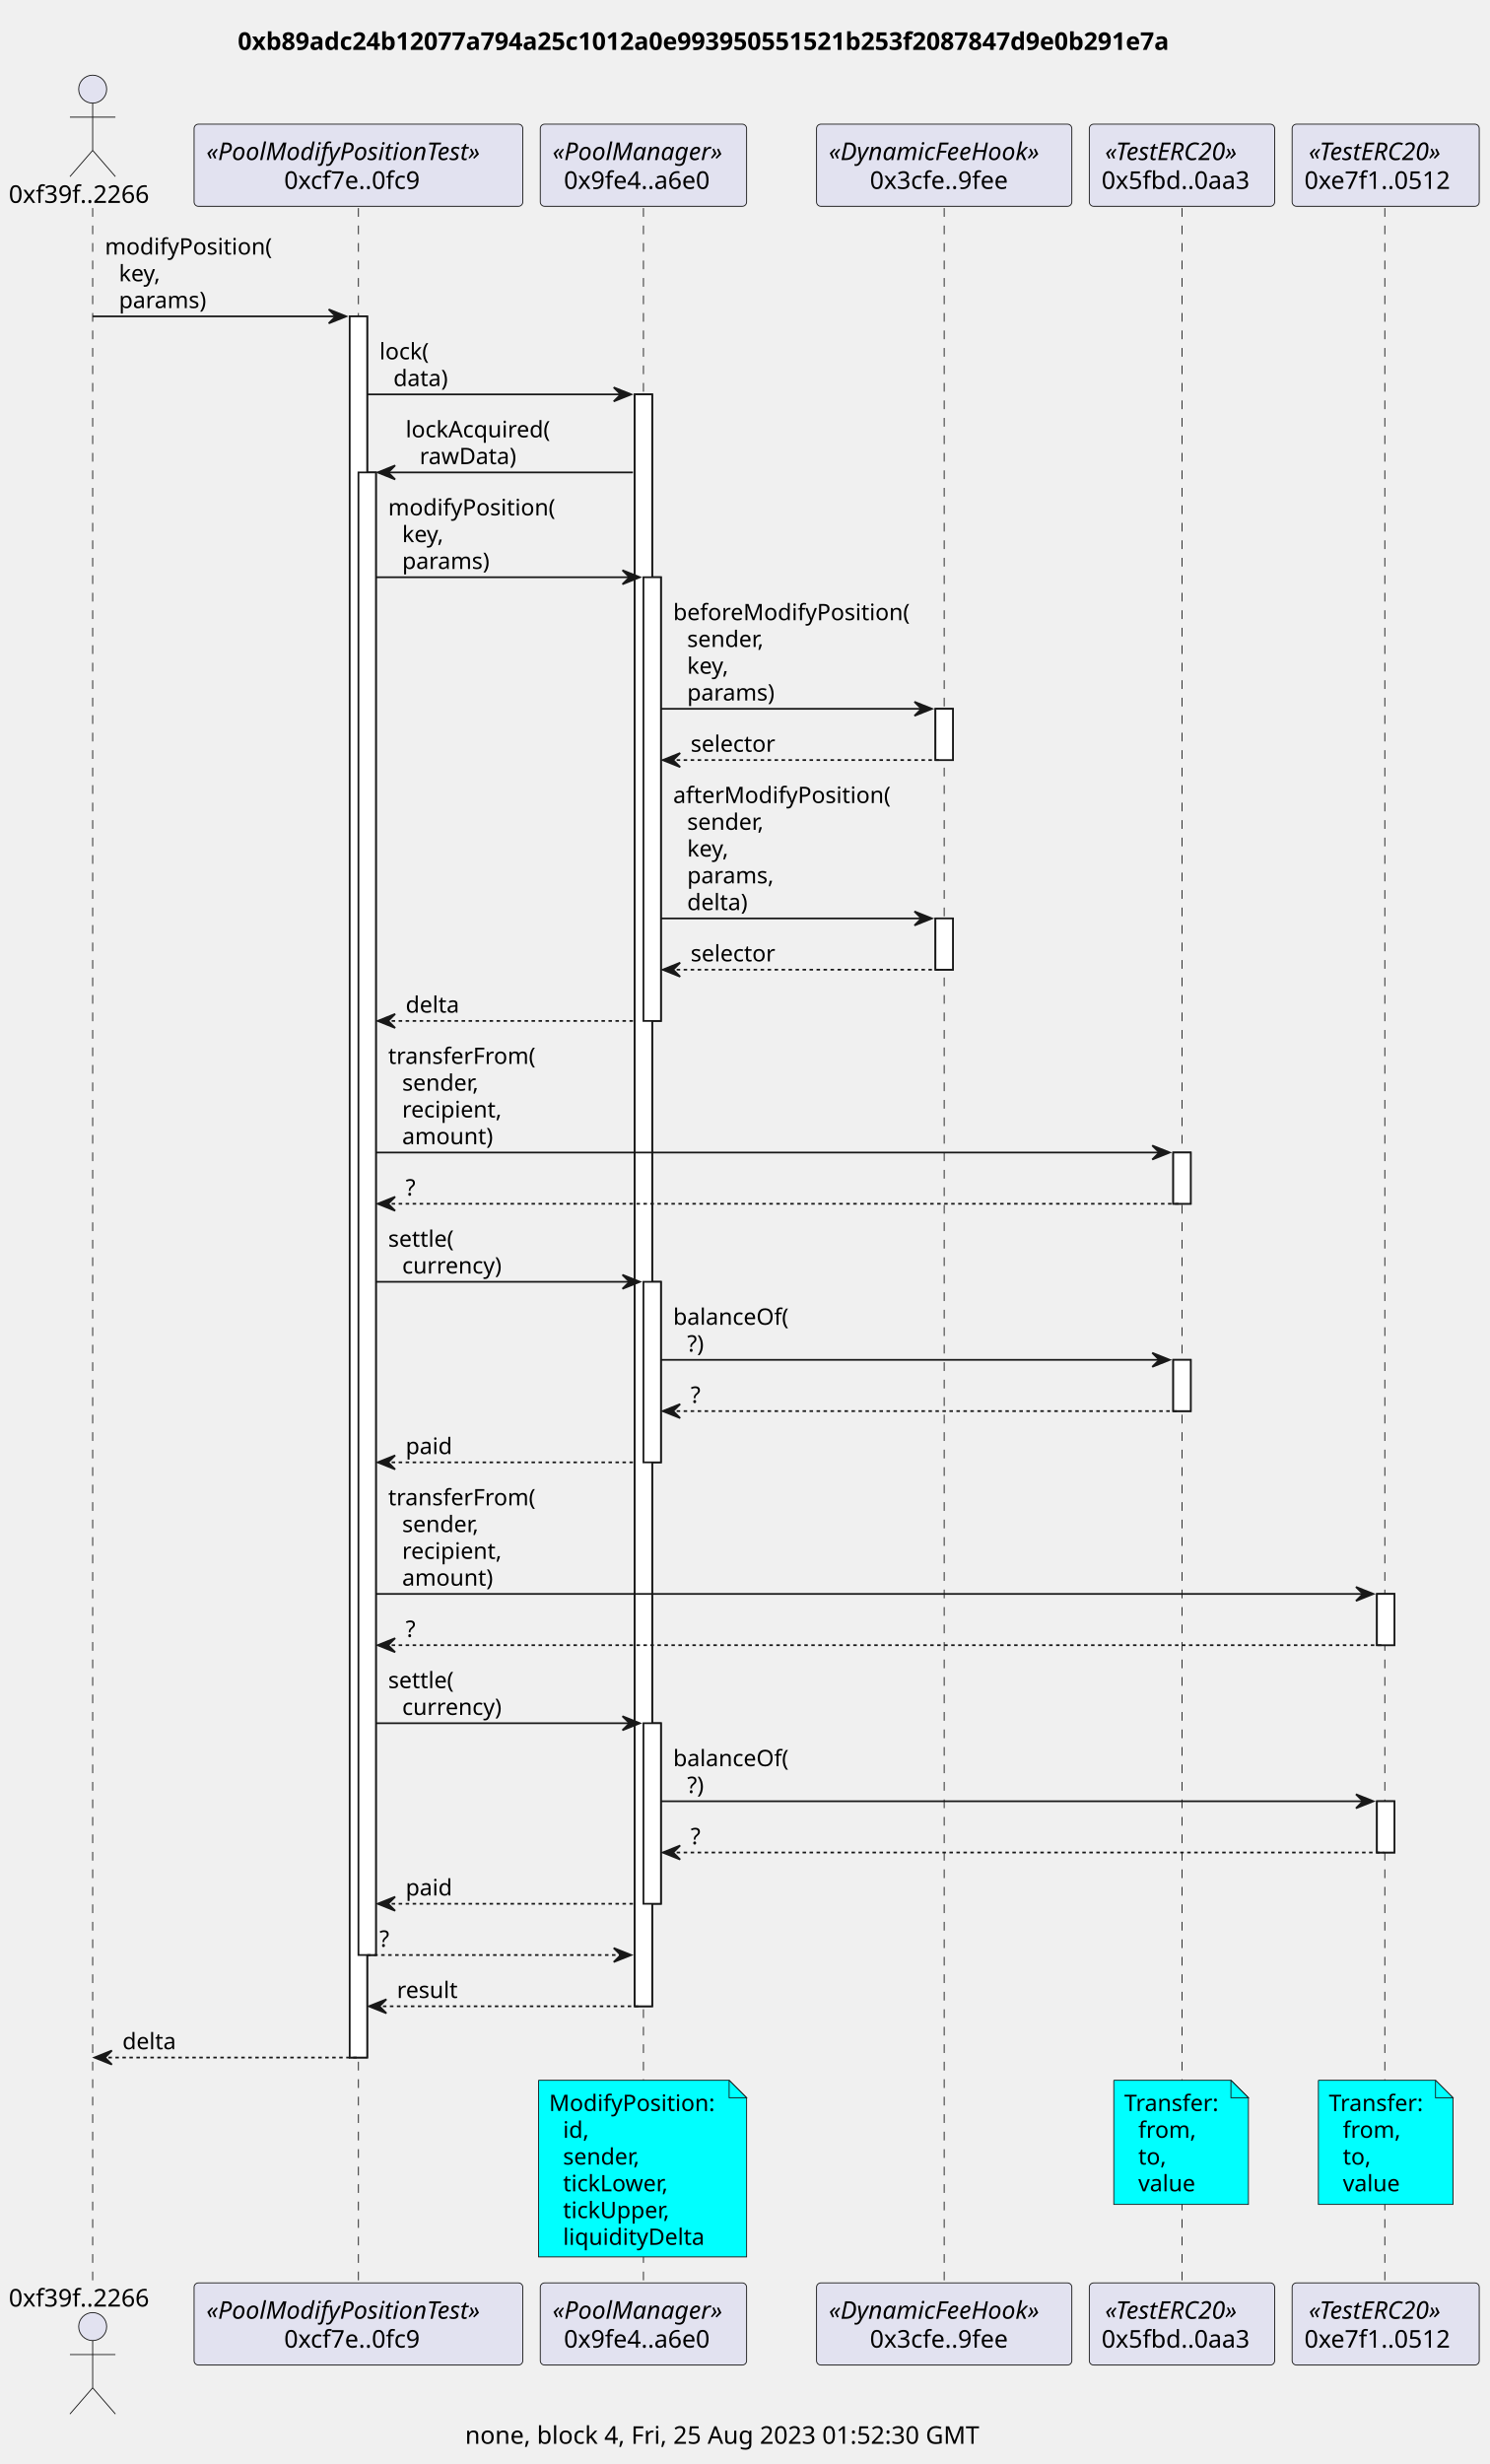
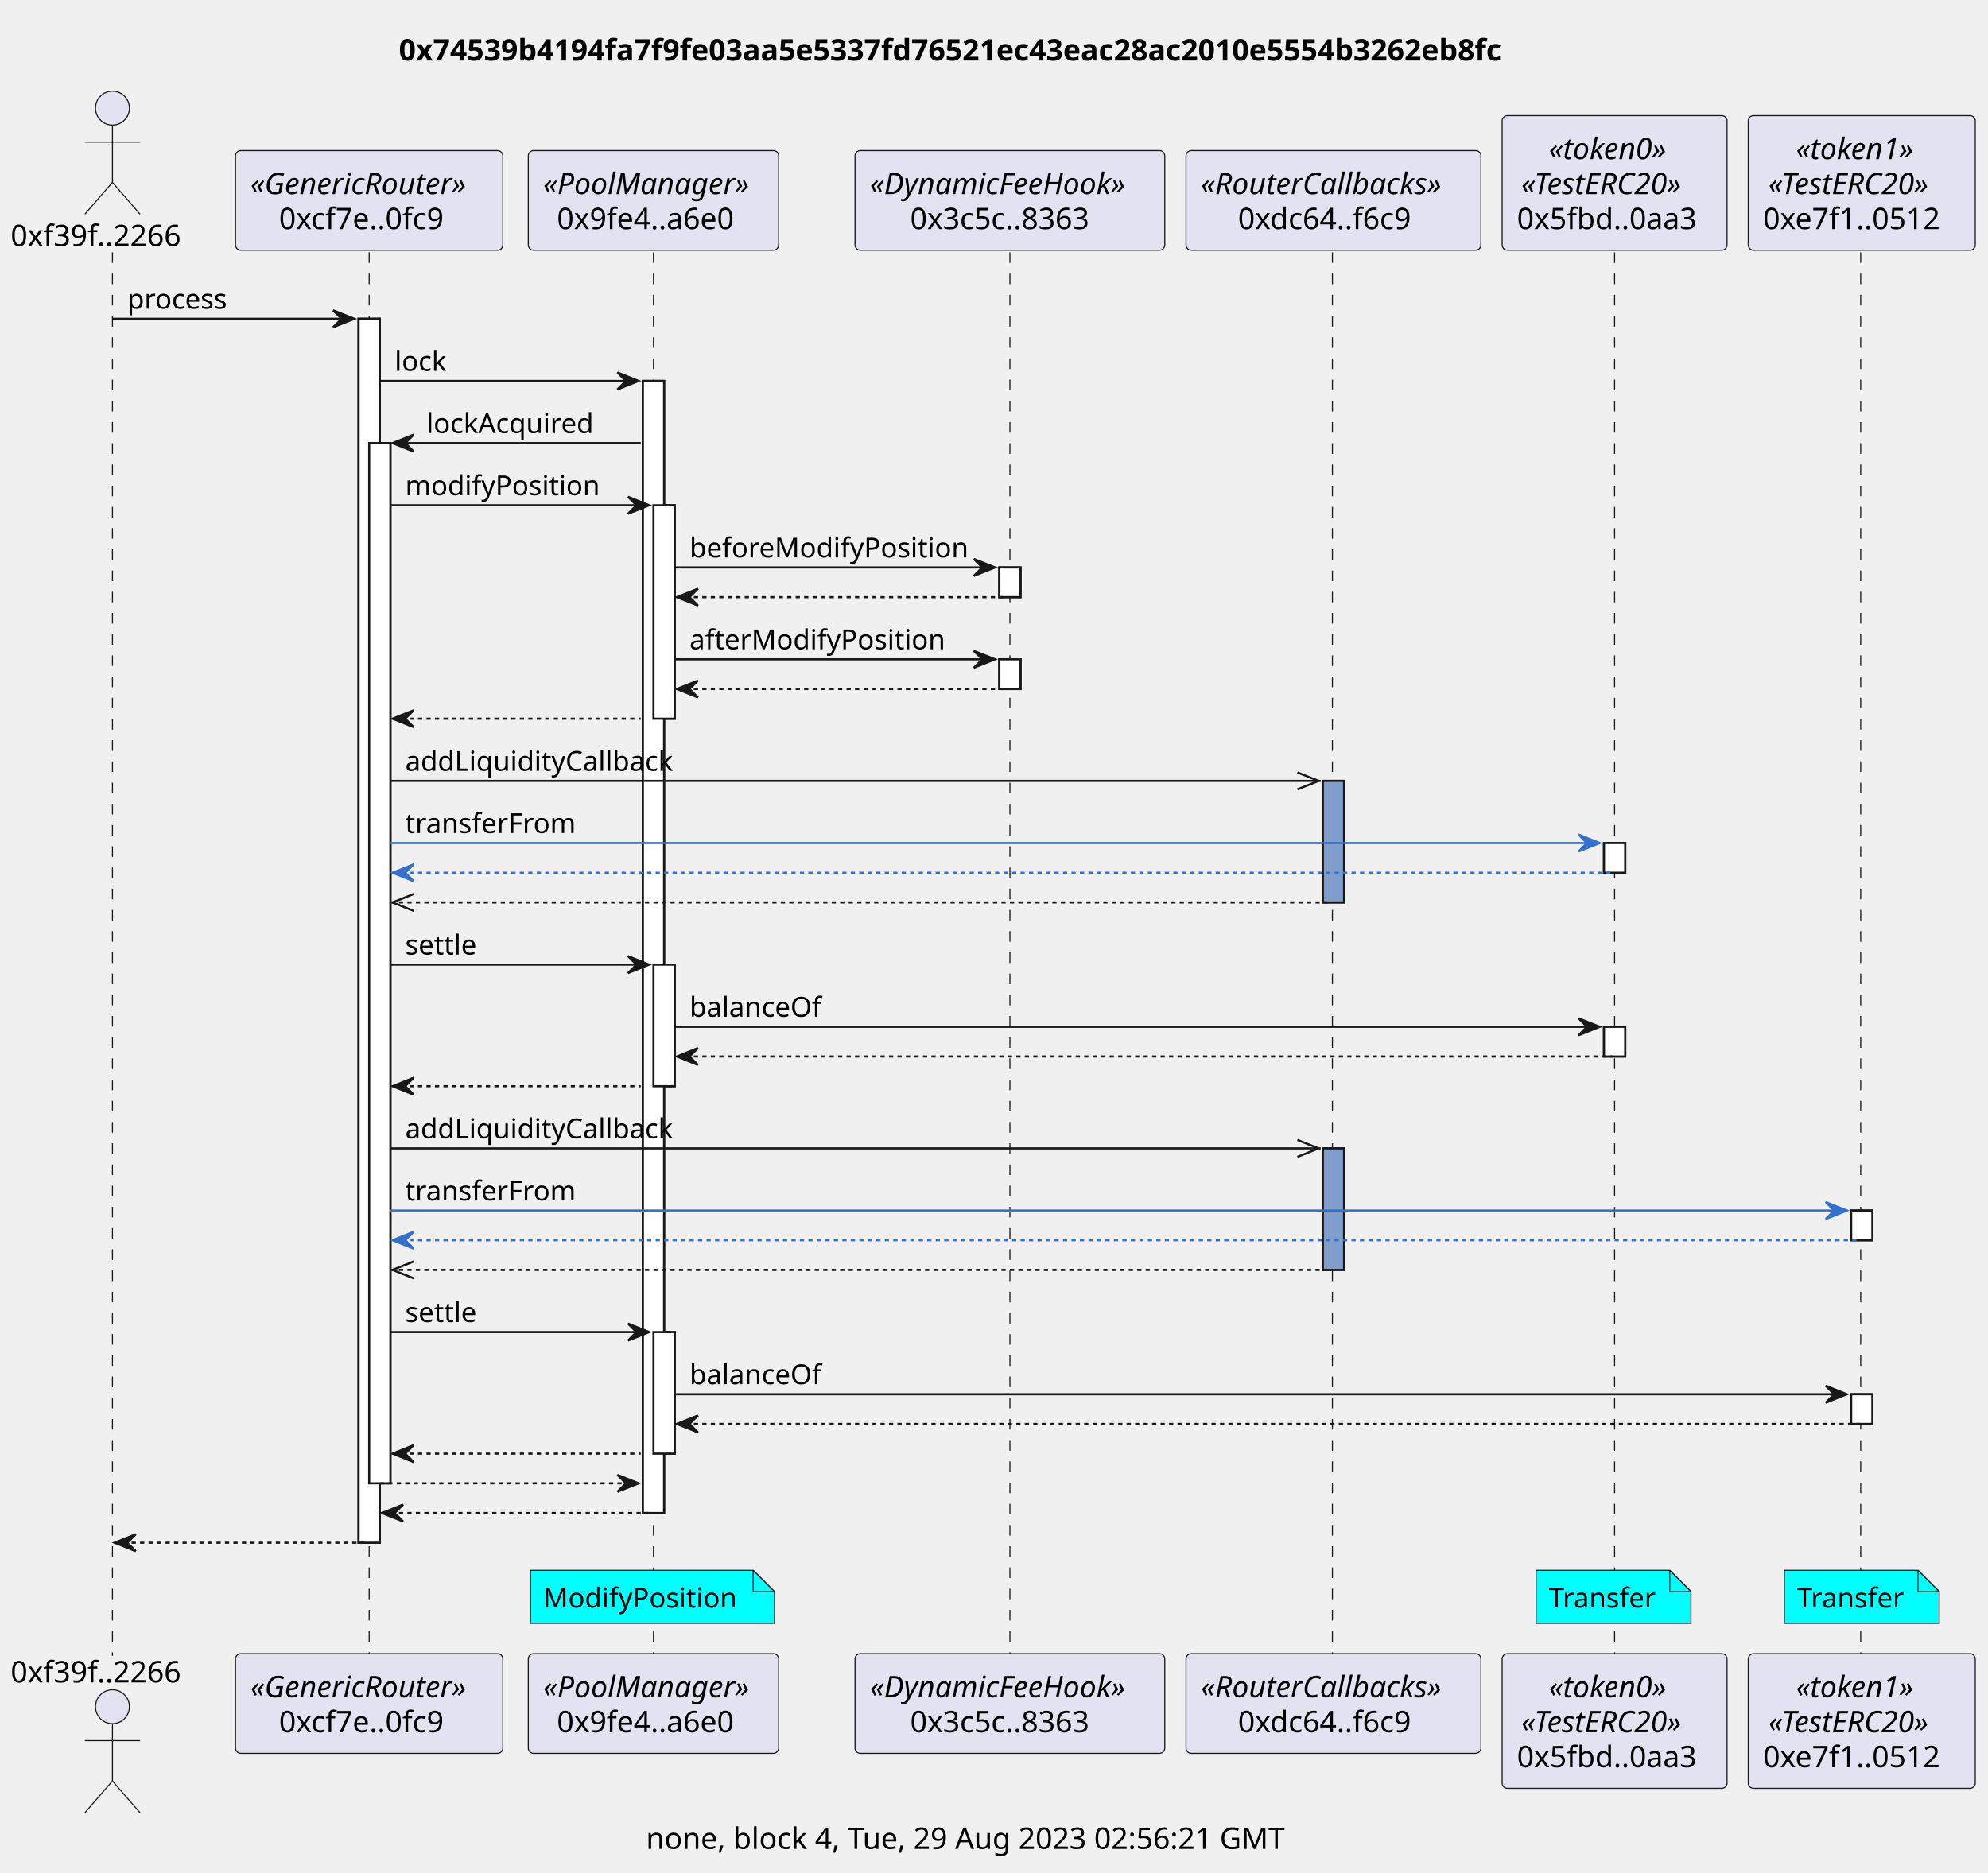
- <svg xmlns="http://www.w3.org/2000/svg" contentStyleType="text/css" height="1409px" preserveAspectRatio="none" style="width:852px;height:1409px;background:#FFFFFF;" version="1.1" viewBox="0 0 852 1409" width="852px" zoomAndPan="magnify">
+ <svg xmlns="http://www.w3.org/2000/svg" contentStyleType="text/css" height="883px" preserveAspectRatio="none" style="width:937px;height:883px;background:#FFFFFF;" version="1.1" viewBox="0 0 937 883" width="937px" zoomAndPan="magnify">
  <defs />
  <g>
-     <text fill="#000000" font-family="sans-serif" font-size="14" font-weight="bold" lengthAdjust="spacing" textLength="578" x="136" y="28.535">0xb89adc24b12077a794a25c1012a0e993950551521b253f2087847d9e0b291e7a</text>
-     <text fill="#000000" font-family="sans-serif" font-size="14" lengthAdjust="spacing" textLength="318" x="266" y="1397.459">none, block 4, Fri, 25 Aug 2023 01:52:30 GMT</text>
-     <rect fill="#FFFFFF" height="995.664" style="stroke:#181818;stroke-width:1.0;" width="10" x="200" y="180.908" />
-     <rect fill="#FFFFFF" height="847.801" style="stroke:#181818;stroke-width:1.0;" width="10" x="205" y="270.15" />
-     <rect fill="#FFFFFF" height="921.732" style="stroke:#181818;stroke-width:1.0;" width="10" x="363" y="225.529" />
-     <rect fill="#FFFFFF" height="253.727" style="stroke:#181818;stroke-width:1.0;" width="10" x="368" y="330.082" />
-     <rect fill="#FFFFFF" height="103.242" style="stroke:#181818;stroke-width:1.0;" width="10" x="368" y="732.982" />
-     <rect fill="#FFFFFF" height="103.242" style="stroke:#181818;stroke-width:1.0;" width="10" x="368" y="985.398" />
-     <rect fill="#FFFFFF" height="29.311" style="stroke:#181818;stroke-width:1.0;" width="10" x="535" y="405.324" />
-     <rect fill="#FFFFFF" height="29.311" style="stroke:#181818;stroke-width:1.0;" width="10" x="535" y="525.188" />
-     <rect fill="#FFFFFF" height="29.311" style="stroke:#181818;stroke-width:1.0;" width="10" x="671" y="659.051" />
-     <rect fill="#FFFFFF" height="29.311" style="stroke:#181818;stroke-width:1.0;" width="10" x="671" y="777.604" />
-     <rect fill="#FFFFFF" height="29.311" style="stroke:#181818;stroke-width:1.0;" width="10" x="787.5" y="911.467" />
-     <rect fill="#FFFFFF" height="29.311" style="stroke:#181818;stroke-width:1.0;" width="10" x="787.5" y="1030.02" />
-     <line style="stroke:#181818;stroke-width:0.5;stroke-dasharray:5.0,5.0;" x1="53" x2="53" y1="118.977" y2="1306.436" />
-     <line style="stroke:#181818;stroke-width:0.5;stroke-dasharray:5.0,5.0;" x1="205" x2="205" y1="118.977" y2="1306.436" />
-     <line style="stroke:#181818;stroke-width:0.5;stroke-dasharray:5.0,5.0;" x1="368" x2="368" y1="118.977" y2="1306.436" />
-     <line style="stroke:#181818;stroke-width:0.5;stroke-dasharray:5.0,5.0;" x1="540" x2="540" y1="118.977" y2="1306.436" />
-     <line style="stroke:#181818;stroke-width:0.5;stroke-dasharray:5.0,5.0;" x1="676" x2="676" y1="118.977" y2="1306.436" />
-     <line style="stroke:#181818;stroke-width:0.5;stroke-dasharray:5.0,5.0;" x1="792" x2="792" y1="118.977" y2="1306.436" />
+     <text fill="#000000" font-family="sans-serif" font-size="14" font-weight="bold" lengthAdjust="spacing" textLength="559" x="188" y="28.535">0x74539b4194fa7f9fe03aa5e5337fd76521ec43eac28ac2010e5554b3262eb8fc</text>
+     <text fill="#000000" font-family="sans-serif" font-size="14" lengthAdjust="spacing" textLength="326" x="304.5" y="871.658">none, block 4, Tue, 29 Aug 2023 02:56:21 GMT</text>
+     <rect fill="#FFFFFF" height="577.037" style="stroke:#181818;stroke-width:1.0;" width="10" x="169" y="150.287" />
+     <rect fill="#FFFFFF" height="490.416" style="stroke:#181818;stroke-width:1.0;" width="10" x="174" y="208.908" />
+     <rect fill="#FFFFFF" height="533.727" style="stroke:#181818;stroke-width:1.0;" width="10" x="303" y="179.598" />
+     <rect fill="#FFFFFF" height="100.621" style="stroke:#181818;stroke-width:1.0;" width="10" x="308" y="238.219" />
+     <rect fill="#FFFFFF" height="57.31" style="stroke:#181818;stroke-width:1.0;" width="10" x="308" y="454.772" />
+     <rect fill="#FFFFFF" height="57.31" style="stroke:#181818;stroke-width:1.0;" width="10" x="308" y="628.014" />
+     <rect fill="#FFFFFF" height="14" style="stroke:#181818;stroke-width:1.0;" width="10" x="471" y="267.529" />
+     <rect fill="#FFFFFF" height="14" style="stroke:#181818;stroke-width:1.0;" width="10" x="471" y="310.84" />
+     <rect fill="#809ECB" height="57.31" style="stroke:#181818;stroke-width:1.0;" width="10" x="623.5" y="368.15" />
+     <rect fill="#809ECB" height="57.31" style="stroke:#181818;stroke-width:1.0;" width="10" x="623.5" y="541.393" />
+     <rect fill="#FFFFFF" height="14" style="stroke:#181818;stroke-width:1.0;" width="10" x="756" y="397.461" />
+     <rect fill="#FFFFFF" height="14" style="stroke:#181818;stroke-width:1.0;" width="10" x="756" y="484.082" />
+     <rect fill="#FFFFFF" height="14" style="stroke:#181818;stroke-width:1.0;" width="10" x="872.5" y="570.703" />
+     <rect fill="#FFFFFF" height="14" style="stroke:#181818;stroke-width:1.0;" width="10" x="872.5" y="657.324" />
+     <line style="stroke:#181818;stroke-width:0.5;stroke-dasharray:5.0,5.0;" x1="53" x2="53" y1="118.977" y2="780.635" />
+     <line style="stroke:#181818;stroke-width:0.5;stroke-dasharray:5.0,5.0;" x1="174" x2="174" y1="118.977" y2="780.635" />
+     <line style="stroke:#181818;stroke-width:0.5;stroke-dasharray:5.0,5.0;" x1="308" x2="308" y1="118.977" y2="780.635" />
+     <line style="stroke:#181818;stroke-width:0.5;stroke-dasharray:5.0,5.0;" x1="476" x2="476" y1="118.977" y2="780.635" />
+     <line style="stroke:#181818;stroke-width:0.5;stroke-dasharray:5.0,5.0;" x1="628" x2="628" y1="118.977" y2="780.635" />
+     <line style="stroke:#181818;stroke-width:0.5;stroke-dasharray:5.0,5.0;" x1="761" x2="761" y1="118.977" y2="780.635" />
+     <line style="stroke:#181818;stroke-width:0.5;stroke-dasharray:5.0,5.0;" x1="877" x2="877" y1="118.977" y2="780.635" />
    <text fill="#000000" font-family="sans-serif" font-size="14" lengthAdjust="spacing" textLength="90" x="5" y="116.023">0xf39f..2266</text>
    <ellipse cx="53" cy="50.988" fill="#E2E2F0" rx="8" ry="8" style="stroke:#181818;stroke-width:0.5;" />
    <path d="M53,58.988 L53,85.988 M40,66.988 L66,66.988 M53,85.988 L40,100.988 M53,85.988 L66,100.988 " fill="none" style="stroke:#181818;stroke-width:0.5;" />
-     <text fill="#000000" font-family="sans-serif" font-size="14" lengthAdjust="spacing" textLength="90" x="5" y="1318.971">0xf39f..2266</text>
-     <ellipse cx="53" cy="1330.424" fill="#E2E2F0" rx="8" ry="8" style="stroke:#181818;stroke-width:0.5;" />
-     <path d="M53,1338.424 L53,1365.424 M40,1346.424 L66,1346.424 M53,1365.424 L40,1380.424 M53,1365.424 L66,1380.424 " fill="none" style="stroke:#181818;stroke-width:0.5;" />
-     <rect fill="#E2E2F0" height="46.977" rx="2.5" ry="2.5" style="stroke:#181818;stroke-width:0.5;" width="188" x="111" y="71" />
-     <text fill="#000000" font-family="sans-serif" font-size="14" font-style="italic" lengthAdjust="spacing" textLength="174" x="118" y="91.535">«PoolModifyPositionTest»</text>
-     <text fill="#000000" font-family="sans-serif" font-size="14" lengthAdjust="spacing" textLength="85" x="162.5" y="108.023">0xcf7e..0fc9</text>
-     <rect fill="#E2E2F0" height="46.977" rx="2.5" ry="2.5" style="stroke:#181818;stroke-width:0.5;" width="188" x="111" y="1305.436" />
-     <text fill="#000000" font-family="sans-serif" font-size="14" font-style="italic" lengthAdjust="spacing" textLength="174" x="118" y="1325.971">«PoolModifyPositionTest»</text>
-     <text fill="#000000" font-family="sans-serif" font-size="14" lengthAdjust="spacing" textLength="85" x="162.5" y="1342.459">0xcf7e..0fc9</text>
-     <rect fill="#E2E2F0" height="46.977" rx="2.5" ry="2.5" style="stroke:#181818;stroke-width:0.5;" width="118" x="309" y="71" />
-     <text fill="#000000" font-family="sans-serif" font-size="14" font-style="italic" lengthAdjust="spacing" textLength="104" x="316" y="91.535">«PoolManager»</text>
-     <text fill="#000000" font-family="sans-serif" font-size="14" lengthAdjust="spacing" textLength="91" x="322.5" y="108.023">0x9fe4..a6e0</text>
-     <rect fill="#E2E2F0" height="46.977" rx="2.5" ry="2.5" style="stroke:#181818;stroke-width:0.5;" width="118" x="309" y="1305.436" />
-     <text fill="#000000" font-family="sans-serif" font-size="14" font-style="italic" lengthAdjust="spacing" textLength="104" x="316" y="1325.971">«PoolManager»</text>
-     <text fill="#000000" font-family="sans-serif" font-size="14" lengthAdjust="spacing" textLength="91" x="322.5" y="1342.459">0x9fe4..a6e0</text>
-     <rect fill="#E2E2F0" height="46.977" rx="2.5" ry="2.5" style="stroke:#181818;stroke-width:0.5;" width="146" x="467" y="71" />
-     <text fill="#000000" font-family="sans-serif" font-size="14" font-style="italic" lengthAdjust="spacing" textLength="132" x="474" y="91.535">«DynamicFeeHook»</text>
-     <text fill="#000000" font-family="sans-serif" font-size="14" lengthAdjust="spacing" textLength="85" x="497.5" y="108.023">0x3cfe..9fee</text>
-     <rect fill="#E2E2F0" height="46.977" rx="2.5" ry="2.5" style="stroke:#181818;stroke-width:0.5;" width="146" x="467" y="1305.436" />
-     <text fill="#000000" font-family="sans-serif" font-size="14" font-style="italic" lengthAdjust="spacing" textLength="132" x="474" y="1325.971">«DynamicFeeHook»</text>
-     <text fill="#000000" font-family="sans-serif" font-size="14" lengthAdjust="spacing" textLength="85" x="497.5" y="1342.459">0x3cfe..9fee</text>
-     <rect fill="#E2E2F0" height="46.977" rx="2.5" ry="2.5" style="stroke:#181818;stroke-width:0.5;" width="106" x="623" y="71" />
-     <text fill="#000000" font-family="sans-serif" font-size="14" font-style="italic" lengthAdjust="spacing" textLength="88" x="632" y="91.535">«TestERC20»</text>
-     <text fill="#000000" font-family="sans-serif" font-size="14" lengthAdjust="spacing" textLength="92" x="630" y="108.023">0x5fbd..0aa3</text>
-     <rect fill="#E2E2F0" height="46.977" rx="2.5" ry="2.5" style="stroke:#181818;stroke-width:0.5;" width="106" x="623" y="1305.436" />
-     <text fill="#000000" font-family="sans-serif" font-size="14" font-style="italic" lengthAdjust="spacing" textLength="88" x="632" y="1325.971">«TestERC20»</text>
-     <text fill="#000000" font-family="sans-serif" font-size="14" lengthAdjust="spacing" textLength="92" x="630" y="1342.459">0x5fbd..0aa3</text>
-     <rect fill="#E2E2F0" height="46.977" rx="2.5" ry="2.5" style="stroke:#181818;stroke-width:0.5;" width="107" x="739" y="71" />
-     <text fill="#000000" font-family="sans-serif" font-size="14" font-style="italic" lengthAdjust="spacing" textLength="88" x="748.5" y="91.535">«TestERC20»</text>
-     <text fill="#000000" font-family="sans-serif" font-size="14" lengthAdjust="spacing" textLength="93" x="746" y="108.023">0xe7f1..0512</text>
-     <rect fill="#E2E2F0" height="46.977" rx="2.5" ry="2.5" style="stroke:#181818;stroke-width:0.5;" width="107" x="739" y="1305.436" />
-     <text fill="#000000" font-family="sans-serif" font-size="14" font-style="italic" lengthAdjust="spacing" textLength="88" x="748.5" y="1325.971">«TestERC20»</text>
-     <text fill="#000000" font-family="sans-serif" font-size="14" lengthAdjust="spacing" textLength="93" x="746" y="1342.459">0xe7f1..0512</text>
-     <rect fill="#FFFFFF" height="995.664" style="stroke:#181818;stroke-width:1.0;" width="10" x="200" y="180.908" />
-     <rect fill="#FFFFFF" height="847.801" style="stroke:#181818;stroke-width:1.0;" width="10" x="205" y="270.15" />
-     <rect fill="#FFFFFF" height="921.732" style="stroke:#181818;stroke-width:1.0;" width="10" x="363" y="225.529" />
-     <rect fill="#FFFFFF" height="253.727" style="stroke:#181818;stroke-width:1.0;" width="10" x="368" y="330.082" />
-     <rect fill="#FFFFFF" height="103.242" style="stroke:#181818;stroke-width:1.0;" width="10" x="368" y="732.982" />
-     <rect fill="#FFFFFF" height="103.242" style="stroke:#181818;stroke-width:1.0;" width="10" x="368" y="985.398" />
-     <rect fill="#FFFFFF" height="29.311" style="stroke:#181818;stroke-width:1.0;" width="10" x="535" y="405.324" />
-     <rect fill="#FFFFFF" height="29.311" style="stroke:#181818;stroke-width:1.0;" width="10" x="535" y="525.188" />
-     <rect fill="#FFFFFF" height="29.311" style="stroke:#181818;stroke-width:1.0;" width="10" x="671" y="659.051" />
-     <rect fill="#FFFFFF" height="29.311" style="stroke:#181818;stroke-width:1.0;" width="10" x="671" y="777.604" />
-     <rect fill="#FFFFFF" height="29.311" style="stroke:#181818;stroke-width:1.0;" width="10" x="787.5" y="911.467" />
-     <rect fill="#FFFFFF" height="29.311" style="stroke:#181818;stroke-width:1.0;" width="10" x="787.5" y="1030.02" />
-     <polygon fill="#181818" points="188,176.908,198,180.908,188,184.908,192,180.908" style="stroke:#181818;stroke-width:1.0;" />
-     <line style="stroke:#181818;stroke-width:1.0;" x1="53" x2="194" y1="180.908" y2="180.908" />
-     <text fill="#000000" font-family="sans-serif" font-size="13" lengthAdjust="spacing" textLength="99" x="60" y="145.545">modifyPosition(</text>
-     <text fill="#000000" font-family="sans-serif" font-size="13" lengthAdjust="spacing" textLength="26" x="68" y="160.856">key,</text>
-     <text fill="#000000" font-family="sans-serif" font-size="13" lengthAdjust="spacing" textLength="50" x="68" y="176.166">params)</text>
-     <polygon fill="#181818" points="351,221.529,361,225.529,351,229.529,355,225.529" style="stroke:#181818;stroke-width:1.0;" />
-     <line style="stroke:#181818;stroke-width:1.0;" x1="210" x2="357" y1="225.529" y2="225.529" />
-     <text fill="#000000" font-family="sans-serif" font-size="13" lengthAdjust="spacing" textLength="31" x="217" y="205.477">lock(</text>
-     <text fill="#000000" font-family="sans-serif" font-size="13" lengthAdjust="spacing" textLength="31" x="225" y="220.787">data)</text>
-     <polygon fill="#181818" points="226,266.15,216,270.15,226,274.15,222,270.15" style="stroke:#181818;stroke-width:1.0;" />
-     <line style="stroke:#181818;stroke-width:1.0;" x1="220" x2="362" y1="270.15" y2="270.15" />
-     <text fill="#000000" font-family="sans-serif" font-size="13" lengthAdjust="spacing" textLength="87" x="232" y="250.098">lockAcquired(</text>
-     <text fill="#000000" font-family="sans-serif" font-size="13" lengthAdjust="spacing" textLength="55" x="240" y="265.408">rawData)</text>
-     <polygon fill="#181818" points="356,326.082,366,330.082,356,334.082,360,330.082" style="stroke:#181818;stroke-width:1.0;" />
-     <line style="stroke:#181818;stroke-width:1.0;" x1="215" x2="362" y1="330.082" y2="330.082" />
-     <text fill="#000000" font-family="sans-serif" font-size="13" lengthAdjust="spacing" textLength="99" x="222" y="294.719">modifyPosition(</text>
-     <text fill="#000000" font-family="sans-serif" font-size="13" lengthAdjust="spacing" textLength="26" x="230" y="310.029">key,</text>
-     <text fill="#000000" font-family="sans-serif" font-size="13" lengthAdjust="spacing" textLength="50" x="230" y="325.34">params)</text>
-     <polygon fill="#181818" points="523,401.324,533,405.324,523,409.324,527,405.324" style="stroke:#181818;stroke-width:1.0;" />
-     <line style="stroke:#181818;stroke-width:1.0;" x1="378" x2="529" y1="405.324" y2="405.324" />
-     <text fill="#000000" font-family="sans-serif" font-size="13" lengthAdjust="spacing" textLength="138" x="385" y="354.65">beforeModifyPosition(</text>
-     <text fill="#000000" font-family="sans-serif" font-size="13" lengthAdjust="spacing" textLength="46" x="393" y="369.961">sender,</text>
-     <text fill="#000000" font-family="sans-serif" font-size="13" lengthAdjust="spacing" textLength="26" x="393" y="385.272">key,</text>
-     <text fill="#000000" font-family="sans-serif" font-size="13" lengthAdjust="spacing" textLength="50" x="393" y="400.582">params)</text>
-     <polygon fill="#181818" points="389,430.635,379,434.635,389,438.635,385,434.635" style="stroke:#181818;stroke-width:1.0;" />
-     <line style="stroke:#181818;stroke-width:1.0;stroke-dasharray:2.0,2.0;" x1="383" x2="539" y1="434.635" y2="434.635" />
-     <text fill="#000000" font-family="sans-serif" font-size="13" lengthAdjust="spacing" textLength="50" x="395" y="429.893">selector</text>
-     <polygon fill="#181818" points="523,521.188,533,525.188,523,529.188,527,525.188" style="stroke:#181818;stroke-width:1.0;" />
-     <line style="stroke:#181818;stroke-width:1.0;" x1="378" x2="529" y1="525.188" y2="525.188" />
-     <text fill="#000000" font-family="sans-serif" font-size="13" lengthAdjust="spacing" textLength="127" x="385" y="459.203">afterModifyPosition(</text>
-     <text fill="#000000" font-family="sans-serif" font-size="13" lengthAdjust="spacing" textLength="46" x="393" y="474.514">sender,</text>
-     <text fill="#000000" font-family="sans-serif" font-size="13" lengthAdjust="spacing" textLength="26" x="393" y="489.824">key,</text>
-     <text fill="#000000" font-family="sans-serif" font-size="13" lengthAdjust="spacing" textLength="50" x="393" y="505.135">params,</text>
-     <text fill="#000000" font-family="sans-serif" font-size="13" lengthAdjust="spacing" textLength="35" x="393" y="520.445">delta)</text>
-     <polygon fill="#181818" points="389,550.498,379,554.498,389,558.498,385,554.498" style="stroke:#181818;stroke-width:1.0;" />
-     <line style="stroke:#181818;stroke-width:1.0;stroke-dasharray:2.0,2.0;" x1="383" x2="539" y1="554.498" y2="554.498" />
-     <text fill="#000000" font-family="sans-serif" font-size="13" lengthAdjust="spacing" textLength="50" x="395" y="549.756">selector</text>
-     <polygon fill="#181818" points="226,579.809,216,583.809,226,587.809,222,583.809" style="stroke:#181818;stroke-width:1.0;" />
-     <line style="stroke:#181818;stroke-width:1.0;stroke-dasharray:2.0,2.0;" x1="220" x2="362" y1="583.809" y2="583.809" />
-     <text fill="#000000" font-family="sans-serif" font-size="13" lengthAdjust="spacing" textLength="31" x="232" y="579.066">delta</text>
-     <polygon fill="#181818" points="659,655.051,669,659.051,659,663.051,663,659.051" style="stroke:#181818;stroke-width:1.0;" />
-     <line style="stroke:#181818;stroke-width:1.0;" x1="215" x2="665" y1="659.051" y2="659.051" />
-     <text fill="#000000" font-family="sans-serif" font-size="13" lengthAdjust="spacing" textLength="85" x="222" y="608.377">transferFrom(</text>
-     <text fill="#000000" font-family="sans-serif" font-size="13" lengthAdjust="spacing" textLength="46" x="230" y="623.688">sender,</text>
-     <text fill="#000000" font-family="sans-serif" font-size="13" lengthAdjust="spacing" textLength="59" x="230" y="638.998">recipient,</text>
-     <text fill="#000000" font-family="sans-serif" font-size="13" lengthAdjust="spacing" textLength="52" x="230" y="654.309">amount)</text>
-     <polygon fill="#181818" points="226,684.361,216,688.361,226,692.361,222,688.361" style="stroke:#181818;stroke-width:1.0;" />
-     <line style="stroke:#181818;stroke-width:1.0;stroke-dasharray:2.0,2.0;" x1="220" x2="675" y1="688.361" y2="688.361" />
-     <text fill="#000000" font-family="sans-serif" font-size="13" lengthAdjust="spacing" textLength="5" x="232" y="683.619">?</text>
-     <polygon fill="#181818" points="356,728.982,366,732.982,356,736.982,360,732.982" style="stroke:#181818;stroke-width:1.0;" />
-     <line style="stroke:#181818;stroke-width:1.0;" x1="215" x2="362" y1="732.982" y2="732.982" />
-     <text fill="#000000" font-family="sans-serif" font-size="13" lengthAdjust="spacing" textLength="39" x="222" y="712.93">settle(</text>
-     <text fill="#000000" font-family="sans-serif" font-size="13" lengthAdjust="spacing" textLength="58" x="230" y="728.24">currency)</text>
-     <polygon fill="#181818" points="659,773.604,669,777.604,659,781.604,663,777.604" style="stroke:#181818;stroke-width:1.0;" />
-     <line style="stroke:#181818;stroke-width:1.0;" x1="378" x2="665" y1="777.604" y2="777.604" />
-     <text fill="#000000" font-family="sans-serif" font-size="13" lengthAdjust="spacing" textLength="67" x="385" y="757.551">balanceOf(</text>
-     <text fill="#000000" font-family="sans-serif" font-size="13" lengthAdjust="spacing" textLength="9" x="393" y="772.861">?)</text>
-     <polygon fill="#181818" points="389,802.914,379,806.914,389,810.914,385,806.914" style="stroke:#181818;stroke-width:1.0;" />
-     <line style="stroke:#181818;stroke-width:1.0;stroke-dasharray:2.0,2.0;" x1="383" x2="675" y1="806.914" y2="806.914" />
-     <text fill="#000000" font-family="sans-serif" font-size="13" lengthAdjust="spacing" textLength="5" x="395" y="802.172">?</text>
-     <polygon fill="#181818" points="226,832.225,216,836.225,226,840.225,222,836.225" style="stroke:#181818;stroke-width:1.0;" />
-     <line style="stroke:#181818;stroke-width:1.0;stroke-dasharray:2.0,2.0;" x1="220" x2="362" y1="836.225" y2="836.225" />
-     <text fill="#000000" font-family="sans-serif" font-size="13" lengthAdjust="spacing" textLength="27" x="232" y="831.482">paid</text>
-     <polygon fill="#181818" points="775.5,907.467,785.5,911.467,775.5,915.467,779.5,911.467" style="stroke:#181818;stroke-width:1.0;" />
-     <line style="stroke:#181818;stroke-width:1.0;" x1="215" x2="781.5" y1="911.467" y2="911.467" />
-     <text fill="#000000" font-family="sans-serif" font-size="13" lengthAdjust="spacing" textLength="85" x="222" y="860.793">transferFrom(</text>
-     <text fill="#000000" font-family="sans-serif" font-size="13" lengthAdjust="spacing" textLength="46" x="230" y="876.104">sender,</text>
-     <text fill="#000000" font-family="sans-serif" font-size="13" lengthAdjust="spacing" textLength="59" x="230" y="891.414">recipient,</text>
-     <text fill="#000000" font-family="sans-serif" font-size="13" lengthAdjust="spacing" textLength="52" x="230" y="906.725">amount)</text>
-     <polygon fill="#181818" points="226,936.777,216,940.777,226,944.777,222,940.777" style="stroke:#181818;stroke-width:1.0;" />
-     <line style="stroke:#181818;stroke-width:1.0;stroke-dasharray:2.0,2.0;" x1="220" x2="791.5" y1="940.777" y2="940.777" />
-     <text fill="#000000" font-family="sans-serif" font-size="13" lengthAdjust="spacing" textLength="5" x="232" y="936.035">?</text>
-     <polygon fill="#181818" points="356,981.398,366,985.398,356,989.398,360,985.398" style="stroke:#181818;stroke-width:1.0;" />
-     <line style="stroke:#181818;stroke-width:1.0;" x1="215" x2="362" y1="985.398" y2="985.398" />
-     <text fill="#000000" font-family="sans-serif" font-size="13" lengthAdjust="spacing" textLength="39" x="222" y="965.346">settle(</text>
-     <text fill="#000000" font-family="sans-serif" font-size="13" lengthAdjust="spacing" textLength="58" x="230" y="980.656">currency)</text>
-     <polygon fill="#181818" points="775.5,1026.02,785.5,1030.02,775.5,1034.02,779.5,1030.02" style="stroke:#181818;stroke-width:1.0;" />
-     <line style="stroke:#181818;stroke-width:1.0;" x1="378" x2="781.5" y1="1030.02" y2="1030.02" />
-     <text fill="#000000" font-family="sans-serif" font-size="13" lengthAdjust="spacing" textLength="67" x="385" y="1009.967">balanceOf(</text>
-     <text fill="#000000" font-family="sans-serif" font-size="13" lengthAdjust="spacing" textLength="9" x="393" y="1025.277">?)</text>
-     <polygon fill="#181818" points="389,1055.33,379,1059.33,389,1063.33,385,1059.33" style="stroke:#181818;stroke-width:1.0;" />
-     <line style="stroke:#181818;stroke-width:1.0;stroke-dasharray:2.0,2.0;" x1="383" x2="791.5" y1="1059.33" y2="1059.33" />
-     <text fill="#000000" font-family="sans-serif" font-size="13" lengthAdjust="spacing" textLength="5" x="395" y="1054.588">?</text>
-     <polygon fill="#181818" points="226,1084.641,216,1088.641,226,1092.641,222,1088.641" style="stroke:#181818;stroke-width:1.0;" />
-     <line style="stroke:#181818;stroke-width:1.0;stroke-dasharray:2.0,2.0;" x1="220" x2="362" y1="1088.641" y2="1088.641" />
-     <text fill="#000000" font-family="sans-serif" font-size="13" lengthAdjust="spacing" textLength="27" x="232" y="1083.898">paid</text>
-     <polygon fill="#181818" points="351,1113.951,361,1117.951,351,1121.951,355,1117.951" style="stroke:#181818;stroke-width:1.0;" />
-     <line style="stroke:#181818;stroke-width:1.0;stroke-dasharray:2.0,2.0;" x1="210" x2="357" y1="1117.951" y2="1117.951" />
-     <text fill="#000000" font-family="sans-serif" font-size="13" lengthAdjust="spacing" textLength="5" x="217" y="1113.209">?</text>
-     <polygon fill="#181818" points="221,1143.262,211,1147.262,221,1151.262,217,1147.262" style="stroke:#181818;stroke-width:1.0;" />
-     <line style="stroke:#181818;stroke-width:1.0;stroke-dasharray:2.0,2.0;" x1="215" x2="367" y1="1147.262" y2="1147.262" />
-     <text fill="#000000" font-family="sans-serif" font-size="13" lengthAdjust="spacing" textLength="36" x="227" y="1142.52">result</text>
-     <polygon fill="#181818" points="64,1172.572,54,1176.572,64,1180.572,60,1176.572" style="stroke:#181818;stroke-width:1.0;" />
-     <line style="stroke:#181818;stroke-width:1.0;stroke-dasharray:2.0,2.0;" x1="58" x2="204" y1="1176.572" y2="1176.572" />
-     <text fill="#000000" font-family="sans-serif" font-size="13" lengthAdjust="spacing" textLength="31" x="70" y="1171.83">delta</text>
-     <path d="M308,1189.572 L308,1290.572 L427,1290.572 L427,1199.572 L417,1189.572 L308,1189.572 " fill="#00FFFF" style="stroke:#181818;stroke-width:0.5;" />
-     <path d="M417,1189.572 L417,1199.572 L427,1199.572 L417,1189.572 " fill="#00FFFF" style="stroke:#181818;stroke-width:0.5;" />
-     <text fill="#000000" font-family="sans-serif" font-size="13" lengthAdjust="spacing" textLength="98" x="314" y="1207.141">ModifyPosition:</text>
-     <text fill="#000000" font-family="sans-serif" font-size="13" lengthAdjust="spacing" textLength="16" x="322" y="1222.451">id,</text>
-     <text fill="#000000" font-family="sans-serif" font-size="13" lengthAdjust="spacing" textLength="46" x="322" y="1237.762">sender,</text>
-     <text fill="#000000" font-family="sans-serif" font-size="13" lengthAdjust="spacing" textLength="65" x="322" y="1253.072">tickLower,</text>
-     <text fill="#000000" font-family="sans-serif" font-size="13" lengthAdjust="spacing" textLength="65" x="322" y="1268.383">tickUpper,</text>
-     <text fill="#000000" font-family="sans-serif" font-size="13" lengthAdjust="spacing" textLength="85" x="322" y="1283.693">liquidityDelta</text>
-     <path d="M637,1189.572 L637,1260.572 L714,1260.572 L714,1199.572 L704,1189.572 L637,1189.572 " fill="#00FFFF" style="stroke:#181818;stroke-width:0.5;" />
-     <path d="M704,1189.572 L704,1199.572 L714,1199.572 L704,1189.572 " fill="#00FFFF" style="stroke:#181818;stroke-width:0.5;" />
-     <text fill="#000000" font-family="sans-serif" font-size="13" lengthAdjust="spacing" textLength="56" x="643" y="1207.141">Transfer:</text>
-     <text fill="#000000" font-family="sans-serif" font-size="13" lengthAdjust="spacing" textLength="34" x="651" y="1222.451">from,</text>
-     <text fill="#000000" font-family="sans-serif" font-size="13" lengthAdjust="spacing" textLength="17" x="651" y="1237.762">to,</text>
-     <text fill="#000000" font-family="sans-serif" font-size="13" lengthAdjust="spacing" textLength="33" x="651" y="1253.072">value</text>
-     <path d="M754,1189.572 L754,1260.572 L831,1260.572 L831,1199.572 L821,1189.572 L754,1189.572 " fill="#00FFFF" style="stroke:#181818;stroke-width:0.5;" />
-     <path d="M821,1189.572 L821,1199.572 L831,1199.572 L821,1189.572 " fill="#00FFFF" style="stroke:#181818;stroke-width:0.5;" />
-     <text fill="#000000" font-family="sans-serif" font-size="13" lengthAdjust="spacing" textLength="56" x="760" y="1207.141">Transfer:</text>
-     <text fill="#000000" font-family="sans-serif" font-size="13" lengthAdjust="spacing" textLength="34" x="768" y="1222.451">from,</text>
-     <text fill="#000000" font-family="sans-serif" font-size="13" lengthAdjust="spacing" textLength="17" x="768" y="1237.762">to,</text>
-     <text fill="#000000" font-family="sans-serif" font-size="13" lengthAdjust="spacing" textLength="33" x="768" y="1253.072">value</text>
+     <text fill="#000000" font-family="sans-serif" font-size="14" lengthAdjust="spacing" textLength="90" x="5" y="793.17">0xf39f..2266</text>
+     <ellipse cx="53" cy="804.623" fill="#E2E2F0" rx="8" ry="8" style="stroke:#181818;stroke-width:0.5;" />
+     <path d="M53,812.623 L53,839.623 M40,820.623 L66,820.623 M53,839.623 L40,854.623 M53,839.623 L66,854.623 " fill="none" style="stroke:#181818;stroke-width:0.5;" />
+     <rect fill="#E2E2F0" height="46.977" rx="2.5" ry="2.5" style="stroke:#181818;stroke-width:0.5;" width="126" x="111" y="71" />
+     <text fill="#000000" font-family="sans-serif" font-size="14" font-style="italic" lengthAdjust="spacing" textLength="112" x="118" y="91.535">«GenericRouter»</text>
+     <text fill="#000000" font-family="sans-serif" font-size="14" lengthAdjust="spacing" textLength="85" x="131.5" y="108.023">0xcf7e..0fc9</text>
+     <rect fill="#E2E2F0" height="46.977" rx="2.5" ry="2.5" style="stroke:#181818;stroke-width:0.5;" width="126" x="111" y="779.635" />
+     <text fill="#000000" font-family="sans-serif" font-size="14" font-style="italic" lengthAdjust="spacing" textLength="112" x="118" y="800.17">«GenericRouter»</text>
+     <text fill="#000000" font-family="sans-serif" font-size="14" lengthAdjust="spacing" textLength="85" x="131.5" y="816.658">0xcf7e..0fc9</text>
+     <rect fill="#E2E2F0" height="46.977" rx="2.5" ry="2.5" style="stroke:#181818;stroke-width:0.5;" width="118" x="249" y="71" />
+     <text fill="#000000" font-family="sans-serif" font-size="14" font-style="italic" lengthAdjust="spacing" textLength="104" x="256" y="91.535">«PoolManager»</text>
+     <text fill="#000000" font-family="sans-serif" font-size="14" lengthAdjust="spacing" textLength="91" x="262.5" y="108.023">0x9fe4..a6e0</text>
+     <rect fill="#E2E2F0" height="46.977" rx="2.5" ry="2.5" style="stroke:#181818;stroke-width:0.5;" width="118" x="249" y="779.635" />
+     <text fill="#000000" font-family="sans-serif" font-size="14" font-style="italic" lengthAdjust="spacing" textLength="104" x="256" y="800.17">«PoolManager»</text>
+     <text fill="#000000" font-family="sans-serif" font-size="14" lengthAdjust="spacing" textLength="91" x="262.5" y="816.658">0x9fe4..a6e0</text>
+     <rect fill="#E2E2F0" height="46.977" rx="2.5" ry="2.5" style="stroke:#181818;stroke-width:0.5;" width="146" x="403" y="71" />
+     <text fill="#000000" font-family="sans-serif" font-size="14" font-style="italic" lengthAdjust="spacing" textLength="132" x="410" y="91.535">«DynamicFeeHook»</text>
+     <text fill="#000000" font-family="sans-serif" font-size="14" lengthAdjust="spacing" textLength="94" x="429" y="108.023">0x3c5c..8363</text>
+     <rect fill="#E2E2F0" height="46.977" rx="2.5" ry="2.5" style="stroke:#181818;stroke-width:0.5;" width="146" x="403" y="779.635" />
+     <text fill="#000000" font-family="sans-serif" font-size="14" font-style="italic" lengthAdjust="spacing" textLength="132" x="410" y="800.17">«DynamicFeeHook»</text>
+     <text fill="#000000" font-family="sans-serif" font-size="14" lengthAdjust="spacing" textLength="94" x="429" y="816.658">0x3c5c..8363</text>
+     <rect fill="#E2E2F0" height="46.977" rx="2.5" ry="2.5" style="stroke:#181818;stroke-width:0.5;" width="139" x="559" y="71" />
+     <text fill="#000000" font-family="sans-serif" font-size="14" font-style="italic" lengthAdjust="spacing" textLength="125" x="566" y="91.535">«RouterCallbacks»</text>
+     <text fill="#000000" font-family="sans-serif" font-size="14" lengthAdjust="spacing" textLength="90" x="583.5" y="108.023">0xdc64..f6c9</text>
+     <rect fill="#E2E2F0" height="46.977" rx="2.5" ry="2.5" style="stroke:#181818;stroke-width:0.5;" width="139" x="559" y="779.635" />
+     <text fill="#000000" font-family="sans-serif" font-size="14" font-style="italic" lengthAdjust="spacing" textLength="125" x="566" y="800.17">«RouterCallbacks»</text>
+     <text fill="#000000" font-family="sans-serif" font-size="14" lengthAdjust="spacing" textLength="90" x="583.5" y="816.658">0xdc64..f6c9</text>
+     <rect fill="#E2E2F0" height="63.465" rx="2.5" ry="2.5" style="stroke:#181818;stroke-width:0.5;" width="106" x="708" y="54.512" />
+     <text fill="#000000" font-family="sans-serif" font-size="14" font-style="italic" lengthAdjust="spacing" textLength="62" x="730" y="75.047">«token0»</text>
+     <text fill="#000000" font-family="sans-serif" font-size="14" font-style="italic" lengthAdjust="spacing" textLength="88" x="717" y="91.535">«TestERC20»</text>
+     <text fill="#000000" font-family="sans-serif" font-size="14" lengthAdjust="spacing" textLength="92" x="715" y="108.023">0x5fbd..0aa3</text>
+     <rect fill="#E2E2F0" height="63.465" rx="2.5" ry="2.5" style="stroke:#181818;stroke-width:0.5;" width="106" x="708" y="779.635" />
+     <text fill="#000000" font-family="sans-serif" font-size="14" font-style="italic" lengthAdjust="spacing" textLength="62" x="730" y="800.17">«token0»</text>
+     <text fill="#000000" font-family="sans-serif" font-size="14" font-style="italic" lengthAdjust="spacing" textLength="88" x="717" y="816.658">«TestERC20»</text>
+     <text fill="#000000" font-family="sans-serif" font-size="14" lengthAdjust="spacing" textLength="92" x="715" y="833.146">0x5fbd..0aa3</text>
+     <rect fill="#E2E2F0" height="63.465" rx="2.5" ry="2.5" style="stroke:#181818;stroke-width:0.5;" width="107" x="824" y="54.512" />
+     <text fill="#000000" font-family="sans-serif" font-size="14" font-style="italic" lengthAdjust="spacing" textLength="62" x="846.5" y="75.047">«token1»</text>
+     <text fill="#000000" font-family="sans-serif" font-size="14" font-style="italic" lengthAdjust="spacing" textLength="88" x="833.5" y="91.535">«TestERC20»</text>
+     <text fill="#000000" font-family="sans-serif" font-size="14" lengthAdjust="spacing" textLength="93" x="831" y="108.023">0xe7f1..0512</text>
+     <rect fill="#E2E2F0" height="63.465" rx="2.5" ry="2.5" style="stroke:#181818;stroke-width:0.5;" width="107" x="824" y="779.635" />
+     <text fill="#000000" font-family="sans-serif" font-size="14" font-style="italic" lengthAdjust="spacing" textLength="62" x="846.5" y="800.17">«token1»</text>
+     <text fill="#000000" font-family="sans-serif" font-size="14" font-style="italic" lengthAdjust="spacing" textLength="88" x="833.5" y="816.658">«TestERC20»</text>
+     <text fill="#000000" font-family="sans-serif" font-size="14" lengthAdjust="spacing" textLength="93" x="831" y="833.146">0xe7f1..0512</text>
+     <rect fill="#FFFFFF" height="577.037" style="stroke:#181818;stroke-width:1.0;" width="10" x="169" y="150.287" />
+     <rect fill="#FFFFFF" height="490.416" style="stroke:#181818;stroke-width:1.0;" width="10" x="174" y="208.908" />
+     <rect fill="#FFFFFF" height="533.727" style="stroke:#181818;stroke-width:1.0;" width="10" x="303" y="179.598" />
+     <rect fill="#FFFFFF" height="100.621" style="stroke:#181818;stroke-width:1.0;" width="10" x="308" y="238.219" />
+     <rect fill="#FFFFFF" height="57.31" style="stroke:#181818;stroke-width:1.0;" width="10" x="308" y="454.772" />
+     <rect fill="#FFFFFF" height="57.31" style="stroke:#181818;stroke-width:1.0;" width="10" x="308" y="628.014" />
+     <rect fill="#FFFFFF" height="14" style="stroke:#181818;stroke-width:1.0;" width="10" x="471" y="267.529" />
+     <rect fill="#FFFFFF" height="14" style="stroke:#181818;stroke-width:1.0;" width="10" x="471" y="310.84" />
+     <rect fill="#809ECB" height="57.31" style="stroke:#181818;stroke-width:1.0;" width="10" x="623.5" y="368.15" />
+     <rect fill="#809ECB" height="57.31" style="stroke:#181818;stroke-width:1.0;" width="10" x="623.5" y="541.393" />
+     <rect fill="#FFFFFF" height="14" style="stroke:#181818;stroke-width:1.0;" width="10" x="756" y="397.461" />
+     <rect fill="#FFFFFF" height="14" style="stroke:#181818;stroke-width:1.0;" width="10" x="756" y="484.082" />
+     <rect fill="#FFFFFF" height="14" style="stroke:#181818;stroke-width:1.0;" width="10" x="872.5" y="570.703" />
+     <rect fill="#FFFFFF" height="14" style="stroke:#181818;stroke-width:1.0;" width="10" x="872.5" y="657.324" />
+     <polygon fill="#181818" points="157,146.287,167,150.287,157,154.287,161,150.287" style="stroke:#181818;stroke-width:1.0;" />
+     <line style="stroke:#181818;stroke-width:1.0;" x1="53" x2="163" y1="150.287" y2="150.287" />
+     <text fill="#000000" font-family="sans-serif" font-size="13" lengthAdjust="spacing" textLength="49" x="60" y="145.545">process</text>
+     <polygon fill="#181818" points="291,175.598,301,179.598,291,183.598,295,179.598" style="stroke:#181818;stroke-width:1.0;" />
+     <line style="stroke:#181818;stroke-width:1.0;" x1="179" x2="297" y1="179.598" y2="179.598" />
+     <text fill="#000000" font-family="sans-serif" font-size="13" lengthAdjust="spacing" textLength="27" x="186" y="174.856">lock</text>
+     <polygon fill="#181818" points="195,204.908,185,208.908,195,212.908,191,208.908" style="stroke:#181818;stroke-width:1.0;" />
+     <line style="stroke:#181818;stroke-width:1.0;" x1="189" x2="302" y1="208.908" y2="208.908" />
+     <text fill="#000000" font-family="sans-serif" font-size="13" lengthAdjust="spacing" textLength="83" x="201" y="204.166">lockAcquired</text>
+     <polygon fill="#181818" points="296,234.219,306,238.219,296,242.219,300,238.219" style="stroke:#181818;stroke-width:1.0;" />
+     <line style="stroke:#181818;stroke-width:1.0;" x1="184" x2="302" y1="238.219" y2="238.219" />
+     <text fill="#000000" font-family="sans-serif" font-size="13" lengthAdjust="spacing" textLength="95" x="191" y="233.477">modifyPosition</text>
+     <polygon fill="#181818" points="459,263.529,469,267.529,459,271.529,463,267.529" style="stroke:#181818;stroke-width:1.0;" />
+     <line style="stroke:#181818;stroke-width:1.0;" x1="318" x2="465" y1="267.529" y2="267.529" />
+     <text fill="#000000" font-family="sans-serif" font-size="13" lengthAdjust="spacing" textLength="134" x="325" y="262.787">beforeModifyPosition</text>
+     <polygon fill="#181818" points="329,277.529,319,281.529,329,285.529,325,281.529" style="stroke:#181818;stroke-width:1.0;" />
+     <line style="stroke:#181818;stroke-width:1.0;stroke-dasharray:2.0,2.0;" x1="323" x2="475" y1="281.529" y2="281.529" />
+     <polygon fill="#181818" points="459,306.84,469,310.84,459,314.84,463,310.84" style="stroke:#181818;stroke-width:1.0;" />
+     <line style="stroke:#181818;stroke-width:1.0;" x1="318" x2="465" y1="310.84" y2="310.84" />
+     <text fill="#000000" font-family="sans-serif" font-size="13" lengthAdjust="spacing" textLength="123" x="325" y="306.098">afterModifyPosition</text>
+     <polygon fill="#181818" points="329,320.84,319,324.84,329,328.84,325,324.84" style="stroke:#181818;stroke-width:1.0;" />
+     <line style="stroke:#181818;stroke-width:1.0;stroke-dasharray:2.0,2.0;" x1="323" x2="475" y1="324.84" y2="324.84" />
+     <polygon fill="#181818" points="195,334.84,185,338.84,195,342.84,191,338.84" style="stroke:#181818;stroke-width:1.0;" />
+     <line style="stroke:#181818;stroke-width:1.0;stroke-dasharray:2.0,2.0;" x1="189" x2="302" y1="338.84" y2="338.84" />
+     <line style="stroke:#181818;stroke-width:1.0;" x1="621.5" x2="611.5" y1="368.15" y2="364.15" />
+     <line style="stroke:#181818;stroke-width:1.0;" x1="621.5" x2="611.5" y1="368.15" y2="372.15" />
+     <line style="stroke:#181818;stroke-width:1.0;" x1="184" x2="622.5" y1="368.15" y2="368.15" />
+     <text fill="#000000" font-family="sans-serif" font-size="13" lengthAdjust="spacing" textLength="132" x="191" y="363.408">addLiquidityCallback</text>
+     <polygon fill="#3471CD" points="744,393.461,754,397.461,744,401.461,748,397.461" style="stroke:#3471CD;stroke-width:1.0;" />
+     <line style="stroke:#3471CD;stroke-width:1.0;" x1="184" x2="750" y1="397.461" y2="397.461" />
+     <text fill="#000000" font-family="sans-serif" font-size="13" lengthAdjust="spacing" textLength="81" x="191" y="392.719">transferFrom</text>
+     <polygon fill="#3471CD" points="195,407.461,185,411.461,195,415.461,191,411.461" style="stroke:#3471CD;stroke-width:1.0;" />
+     <line style="stroke:#3471CD;stroke-width:1.0;stroke-dasharray:2.0,2.0;" x1="189" x2="760" y1="411.461" y2="411.461" />
+     <line style="stroke:#181818;stroke-width:1.0;" x1="185" x2="195" y1="425.461" y2="421.461" />
+     <line style="stroke:#181818;stroke-width:1.0;" x1="185" x2="195" y1="425.461" y2="429.461" />
+     <line style="stroke:#181818;stroke-width:1.0;stroke-dasharray:2.0,2.0;" x1="184" x2="627.5" y1="425.461" y2="425.461" />
+     <polygon fill="#181818" points="296,450.772,306,454.772,296,458.772,300,454.772" style="stroke:#181818;stroke-width:1.0;" />
+     <line style="stroke:#181818;stroke-width:1.0;" x1="184" x2="302" y1="454.772" y2="454.772" />
+     <text fill="#000000" font-family="sans-serif" font-size="13" lengthAdjust="spacing" textLength="35" x="191" y="450.029">settle</text>
+     <polygon fill="#181818" points="744,480.082,754,484.082,744,488.082,748,484.082" style="stroke:#181818;stroke-width:1.0;" />
+     <line style="stroke:#181818;stroke-width:1.0;" x1="318" x2="750" y1="484.082" y2="484.082" />
+     <text fill="#000000" font-family="sans-serif" font-size="13" lengthAdjust="spacing" textLength="63" x="325" y="479.34">balanceOf</text>
+     <polygon fill="#181818" points="329,494.082,319,498.082,329,502.082,325,498.082" style="stroke:#181818;stroke-width:1.0;" />
+     <line style="stroke:#181818;stroke-width:1.0;stroke-dasharray:2.0,2.0;" x1="323" x2="760" y1="498.082" y2="498.082" />
+     <polygon fill="#181818" points="195,508.082,185,512.082,195,516.082,191,512.082" style="stroke:#181818;stroke-width:1.0;" />
+     <line style="stroke:#181818;stroke-width:1.0;stroke-dasharray:2.0,2.0;" x1="189" x2="302" y1="512.082" y2="512.082" />
+     <line style="stroke:#181818;stroke-width:1.0;" x1="621.5" x2="611.5" y1="541.393" y2="537.393" />
+     <line style="stroke:#181818;stroke-width:1.0;" x1="621.5" x2="611.5" y1="541.393" y2="545.393" />
+     <line style="stroke:#181818;stroke-width:1.0;" x1="184" x2="622.5" y1="541.393" y2="541.393" />
+     <text fill="#000000" font-family="sans-serif" font-size="13" lengthAdjust="spacing" textLength="132" x="191" y="536.65">addLiquidityCallback</text>
+     <polygon fill="#3471CD" points="860.5,566.703,870.5,570.703,860.5,574.703,864.5,570.703" style="stroke:#3471CD;stroke-width:1.0;" />
+     <line style="stroke:#3471CD;stroke-width:1.0;" x1="184" x2="866.5" y1="570.703" y2="570.703" />
+     <text fill="#000000" font-family="sans-serif" font-size="13" lengthAdjust="spacing" textLength="81" x="191" y="565.961">transferFrom</text>
+     <polygon fill="#3471CD" points="195,580.703,185,584.703,195,588.703,191,584.703" style="stroke:#3471CD;stroke-width:1.0;" />
+     <line style="stroke:#3471CD;stroke-width:1.0;stroke-dasharray:2.0,2.0;" x1="189" x2="876.5" y1="584.703" y2="584.703" />
+     <line style="stroke:#181818;stroke-width:1.0;" x1="185" x2="195" y1="598.703" y2="594.703" />
+     <line style="stroke:#181818;stroke-width:1.0;" x1="185" x2="195" y1="598.703" y2="602.703" />
+     <line style="stroke:#181818;stroke-width:1.0;stroke-dasharray:2.0,2.0;" x1="184" x2="627.5" y1="598.703" y2="598.703" />
+     <polygon fill="#181818" points="296,624.014,306,628.014,296,632.014,300,628.014" style="stroke:#181818;stroke-width:1.0;" />
+     <line style="stroke:#181818;stroke-width:1.0;" x1="184" x2="302" y1="628.014" y2="628.014" />
+     <text fill="#000000" font-family="sans-serif" font-size="13" lengthAdjust="spacing" textLength="35" x="191" y="623.271">settle</text>
+     <polygon fill="#181818" points="860.5,653.324,870.5,657.324,860.5,661.324,864.5,657.324" style="stroke:#181818;stroke-width:1.0;" />
+     <line style="stroke:#181818;stroke-width:1.0;" x1="318" x2="866.5" y1="657.324" y2="657.324" />
+     <text fill="#000000" font-family="sans-serif" font-size="13" lengthAdjust="spacing" textLength="63" x="325" y="652.582">balanceOf</text>
+     <polygon fill="#181818" points="329,667.324,319,671.324,329,675.324,325,671.324" style="stroke:#181818;stroke-width:1.0;" />
+     <line style="stroke:#181818;stroke-width:1.0;stroke-dasharray:2.0,2.0;" x1="323" x2="876.5" y1="671.324" y2="671.324" />
+     <polygon fill="#181818" points="195,681.324,185,685.324,195,689.324,191,685.324" style="stroke:#181818;stroke-width:1.0;" />
+     <line style="stroke:#181818;stroke-width:1.0;stroke-dasharray:2.0,2.0;" x1="189" x2="302" y1="685.324" y2="685.324" />
+     <polygon fill="#181818" points="291,695.324,301,699.324,291,703.324,295,699.324" style="stroke:#181818;stroke-width:1.0;" />
+     <line style="stroke:#181818;stroke-width:1.0;stroke-dasharray:2.0,2.0;" x1="179" x2="297" y1="699.324" y2="699.324" />
+     <polygon fill="#181818" points="190,709.324,180,713.324,190,717.324,186,713.324" style="stroke:#181818;stroke-width:1.0;" />
+     <line style="stroke:#181818;stroke-width:1.0;stroke-dasharray:2.0,2.0;" x1="184" x2="307" y1="713.324" y2="713.324" />
+     <polygon fill="#181818" points="64,723.324,54,727.324,64,731.324,60,727.324" style="stroke:#181818;stroke-width:1.0;" />
+     <line style="stroke:#181818;stroke-width:1.0;stroke-dasharray:2.0,2.0;" x1="58" x2="173" y1="727.324" y2="727.324" />
+     <path d="M250,740.324 L250,765.324 L365,765.324 L365,750.324 L355,740.324 L250,740.324 " fill="#00FFFF" style="stroke:#181818;stroke-width:0.5;" />
+     <path d="M355,740.324 L355,750.324 L365,750.324 L355,740.324 " fill="#00FFFF" style="stroke:#181818;stroke-width:0.5;" />
+     <text fill="#000000" font-family="sans-serif" font-size="13" lengthAdjust="spacing" textLength="94" x="256" y="757.893">ModifyPosition</text>
+     <path d="M724,740.324 L724,765.324 L797,765.324 L797,750.324 L787,740.324 L724,740.324 " fill="#00FFFF" style="stroke:#181818;stroke-width:0.5;" />
+     <path d="M787,740.324 L787,750.324 L797,750.324 L787,740.324 " fill="#00FFFF" style="stroke:#181818;stroke-width:0.5;" />
+     <text fill="#000000" font-family="sans-serif" font-size="13" lengthAdjust="spacing" textLength="52" x="730" y="757.893">Transfer</text>
+     <path d="M841,740.324 L841,765.324 L914,765.324 L914,750.324 L904,740.324 L841,740.324 " fill="#00FFFF" style="stroke:#181818;stroke-width:0.5;" />
+     <path d="M904,740.324 L904,750.324 L914,750.324 L904,740.324 " fill="#00FFFF" style="stroke:#181818;stroke-width:0.5;" />
+     <text fill="#000000" font-family="sans-serif" font-size="13" lengthAdjust="spacing" textLength="52" x="847" y="757.893">Transfer</text>
  </g>
</svg>
